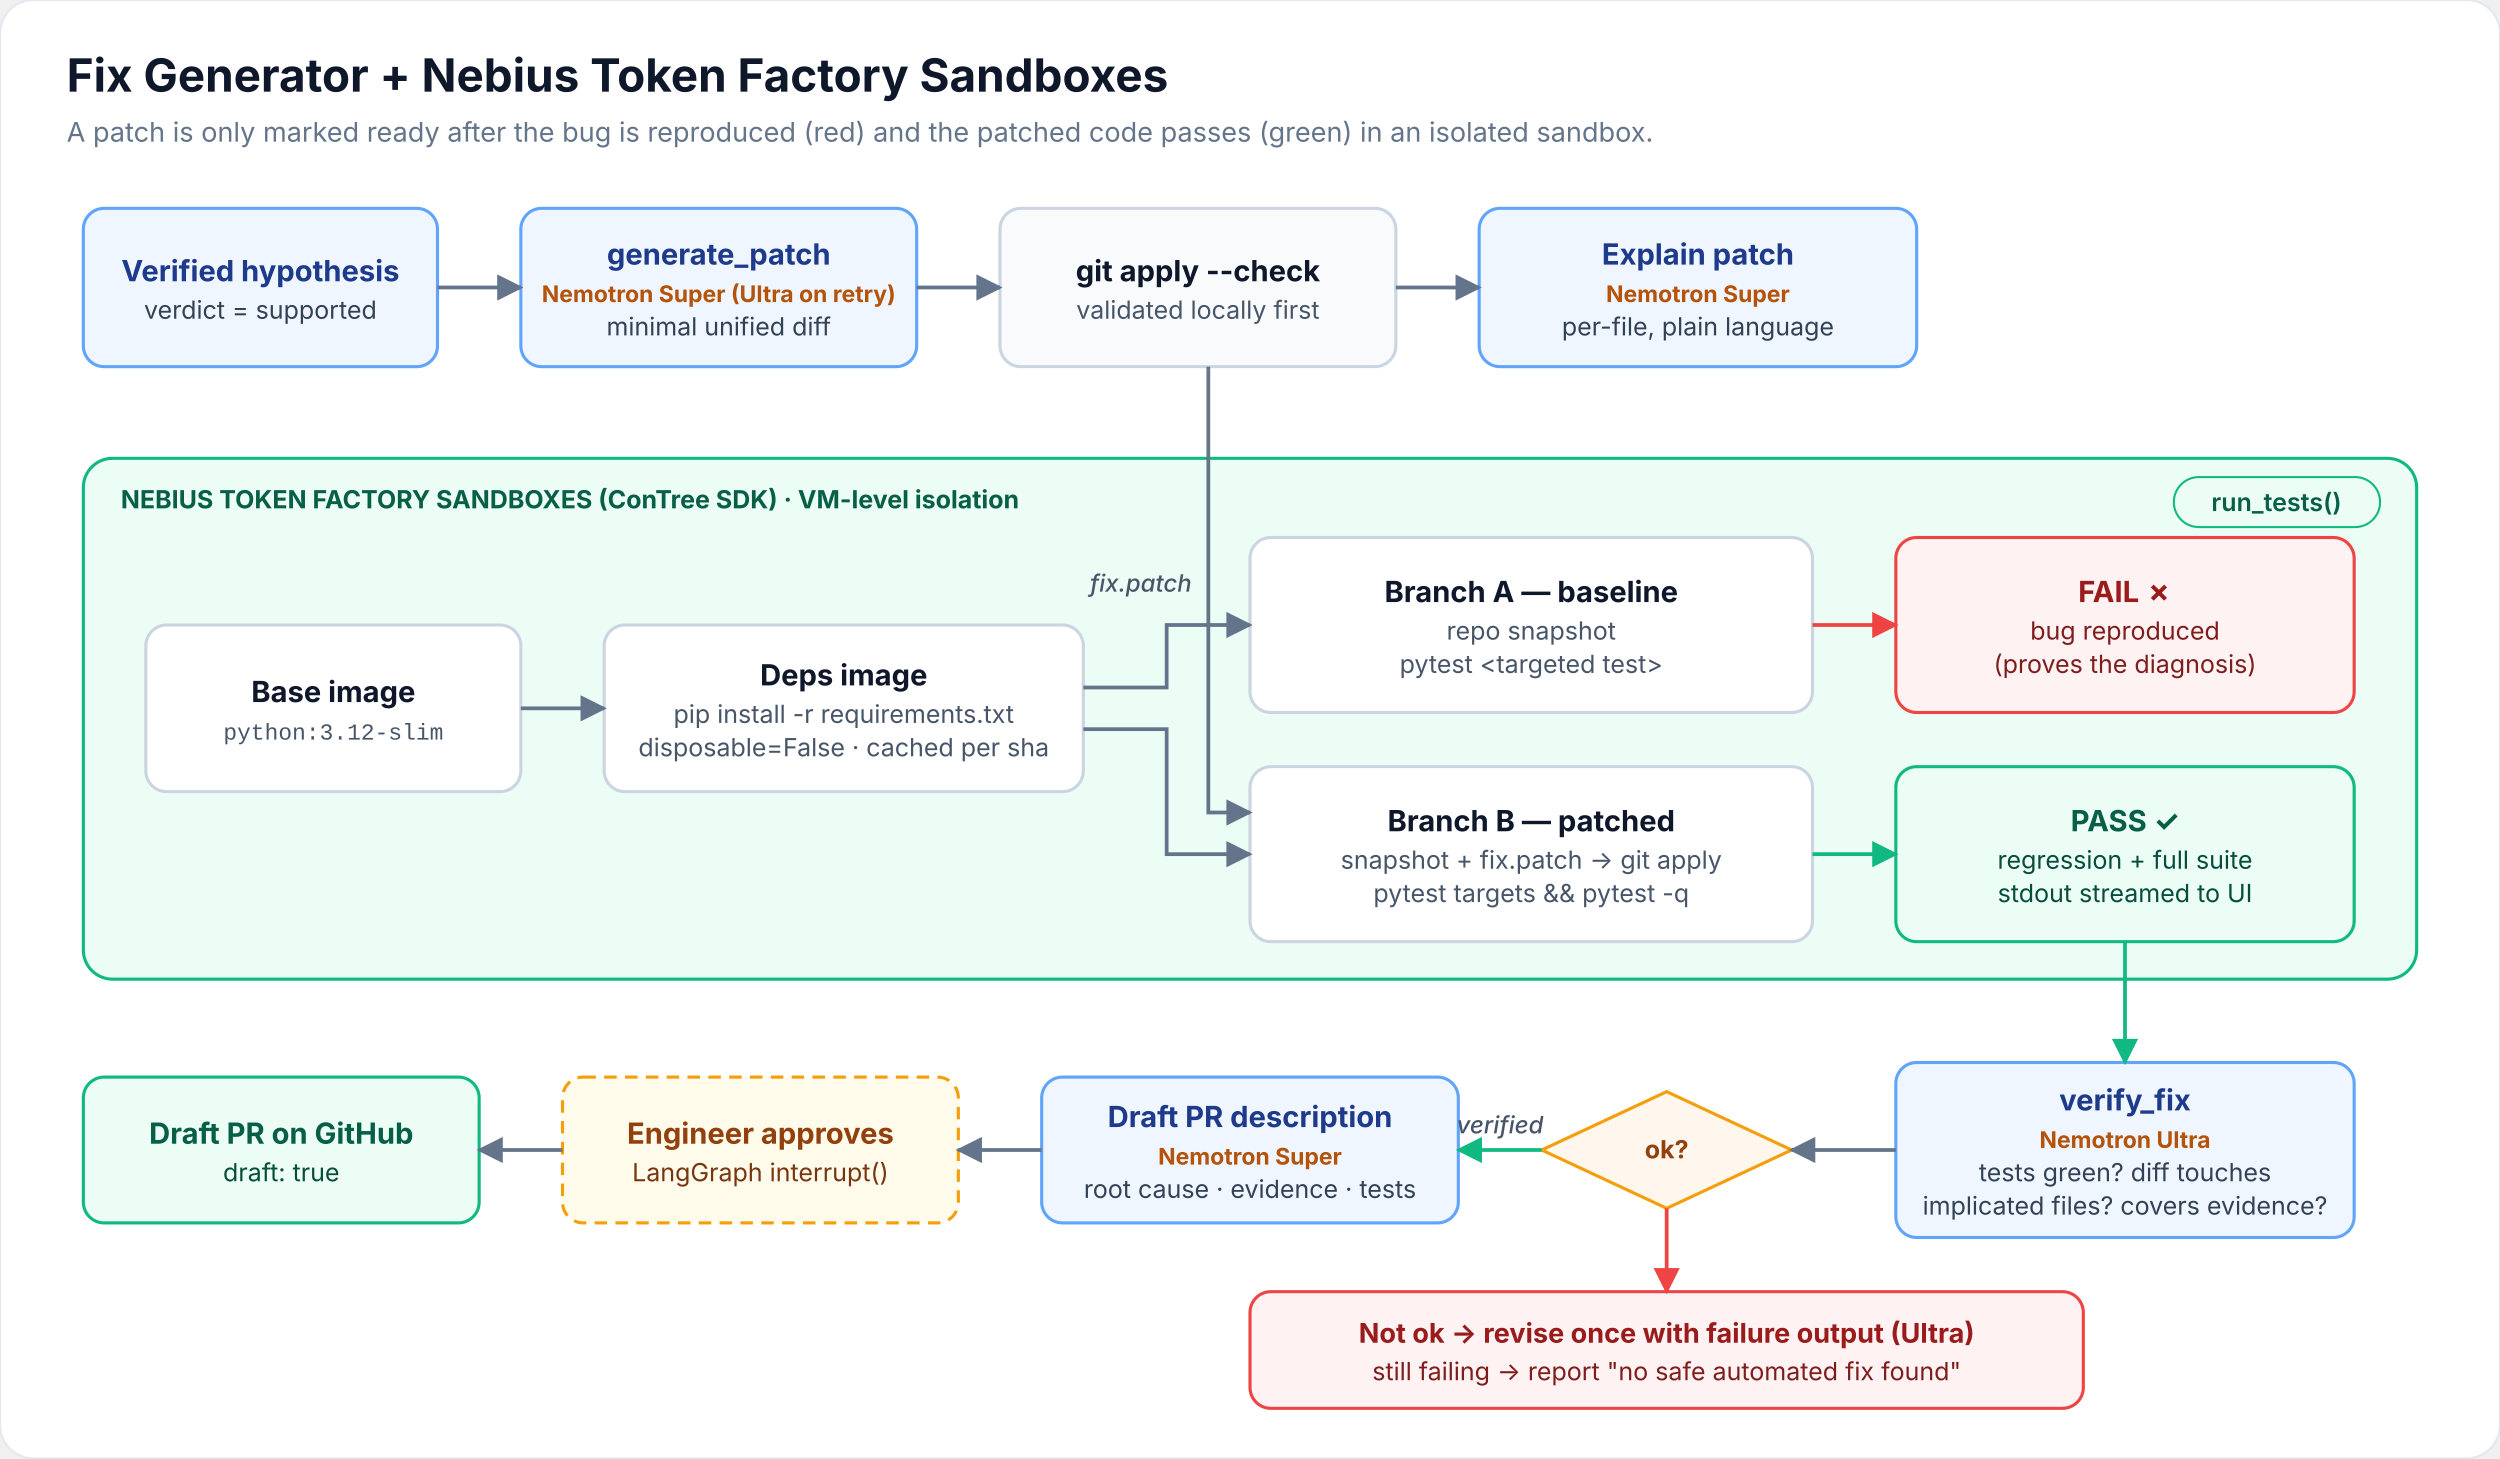
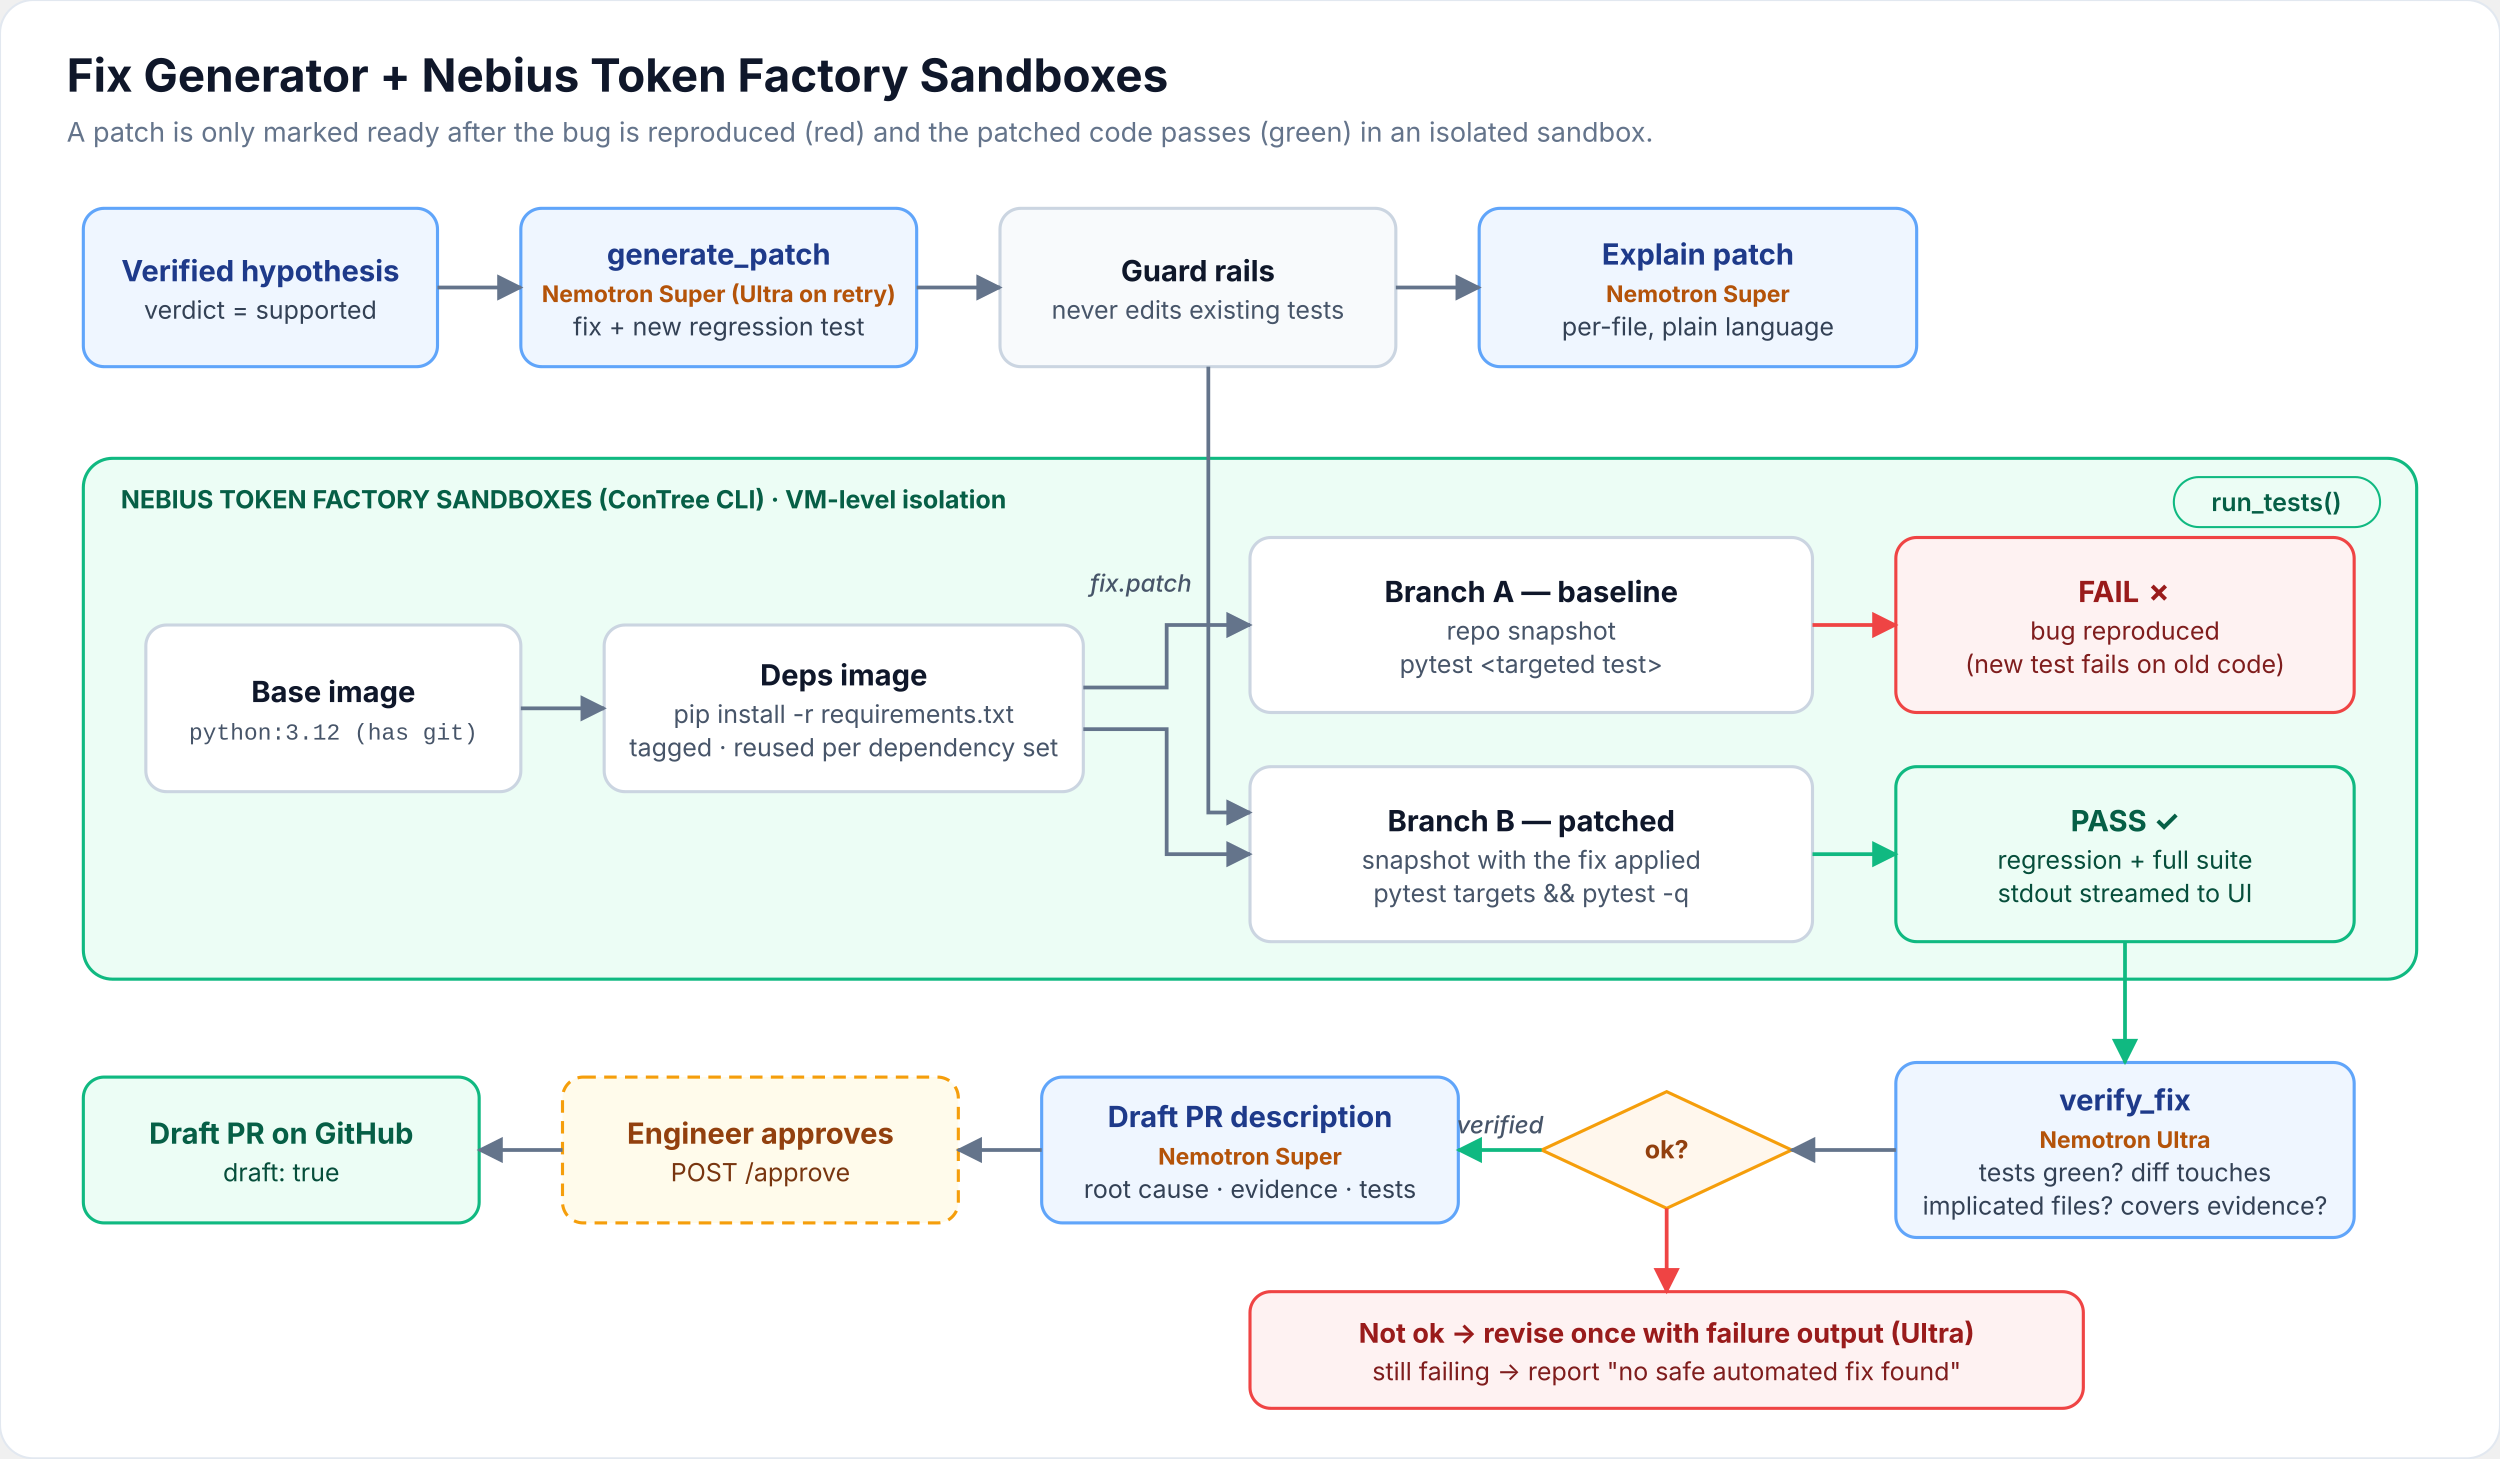
<svg xmlns="http://www.w3.org/2000/svg" width="1200" height="700" viewBox="0 0 1200 700">
  <defs>
    <marker id="a" viewBox="0 0 10 10" refX="9" refY="5" markerWidth="7" markerHeight="7" orient="auto-start-reverse">
      <path d="M0,0 L10,5 L0,10 z" fill="#64748b" />
    </marker>
    <marker id="g" viewBox="0 0 10 10" refX="9" refY="5" markerWidth="7" markerHeight="7" orient="auto-start-reverse">
      <path d="M0,0 L10,5 L0,10 z" fill="#10b981" />
    </marker>
    <marker id="r" viewBox="0 0 10 10" refX="9" refY="5" markerWidth="7" markerHeight="7" orient="auto-start-reverse">
      <path d="M0,0 L10,5 L0,10 z" fill="#ef4444" />
    </marker>
    <marker id="y" viewBox="0 0 10 10" refX="9" refY="5" markerWidth="7" markerHeight="7" orient="auto-start-reverse">
      <path d="M0,0 L10,5 L0,10 z" fill="#f59e0b" />
    </marker>
    <marker id="v" viewBox="0 0 10 10" refX="9" refY="5" markerWidth="7" markerHeight="7" orient="auto-start-reverse">
      <path d="M0,0 L10,5 L0,10 z" fill="#8b5cf6" />
    </marker>
  </defs>
  <rect width="1200" height="700" rx="16" fill="#ffffff" stroke="#e2e8f0" />
  <text x="32" y="44" font-family="Inter,'Segoe UI',Helvetica,Arial,sans-serif" font-size="22" font-weight="700" fill="#0f172a" text-anchor="start">Fix Generator + Nebius Token Factory Sandboxes</text>
  <text x="32" y="68" font-family="Inter,'Segoe UI',Helvetica,Arial,sans-serif" font-size="13" font-weight="400" fill="#64748b" text-anchor="start">A patch is only marked ready after the bug is reproduced (red) and the patched code passes (green) in an isolated sandbox.</text>
  <rect x="40" y="100" width="170" height="76" rx="10" fill="#eff6ff" stroke="#60a5fa" stroke-width="1.5" />
  <text x="125.0" y="135.0" font-family="Inter,'Segoe UI',Helvetica,Arial,sans-serif" font-size="14" font-weight="700" fill="#1e3a8a" text-anchor="middle">Verified hypothesis</text>
  <text x="125.0" y="153.0" font-family="Inter,'Segoe UI',Helvetica,Arial,sans-serif" font-size="12" font-weight="400" fill="#334155" text-anchor="middle">verdict = supported</text>
  <rect x="250" y="100" width="190" height="76" rx="10" fill="#eff6ff" stroke="#60a5fa" stroke-width="1.5" />
  <text x="345.0" y="127.0" font-family="Inter,'Segoe UI',Helvetica,Arial,sans-serif" font-size="14" font-weight="700" fill="#1e3a8a" text-anchor="middle">generate_patch</text>
  <text x="345.0" y="145.0" font-family="Inter,'Segoe UI',Helvetica,Arial,sans-serif" font-size="11" font-weight="700" fill="#b45309" text-anchor="middle">Nemotron Super (Ultra on retry)</text>
-   <text x="345.0" y="161.0" font-family="Inter,'Segoe UI',Helvetica,Arial,sans-serif" font-size="12" font-weight="400" fill="#334155" text-anchor="middle">minimal unified diff</text>
+   <text x="345.0" y="161.0" font-family="Inter,'Segoe UI',Helvetica,Arial,sans-serif" font-size="12" font-weight="400" fill="#334155" text-anchor="middle">fix + new regression test</text>
  <rect x="480" y="100" width="190" height="76" rx="10" fill="#f8fafc" stroke="#cbd5e1" stroke-width="1.5" />
-   <text x="575.0" y="135.0" font-family="Inter,'Segoe UI',Helvetica,Arial,sans-serif" font-size="14" font-weight="700" fill="#0f172a" text-anchor="middle">git apply --check</text>
-   <text x="575.0" y="153.0" font-family="Inter,'Segoe UI',Helvetica,Arial,sans-serif" font-size="12" font-weight="400" fill="#475569" text-anchor="middle">validated locally first</text>
+   <text x="575.0" y="135.0" font-family="Inter,'Segoe UI',Helvetica,Arial,sans-serif" font-size="14" font-weight="700" fill="#0f172a" text-anchor="middle">Guard rails</text>
+   <text x="575.0" y="153.0" font-family="Inter,'Segoe UI',Helvetica,Arial,sans-serif" font-size="12" font-weight="400" fill="#475569" text-anchor="middle">never edits existing tests</text>
  <rect x="710" y="100" width="210" height="76" rx="10" fill="#eff6ff" stroke="#60a5fa" stroke-width="1.5" />
  <text x="815.0" y="127.0" font-family="Inter,'Segoe UI',Helvetica,Arial,sans-serif" font-size="14" font-weight="700" fill="#1e3a8a" text-anchor="middle">Explain patch</text>
  <text x="815.0" y="145.0" font-family="Inter,'Segoe UI',Helvetica,Arial,sans-serif" font-size="11" font-weight="700" fill="#b45309" text-anchor="middle">Nemotron Super</text>
  <text x="815.0" y="161.0" font-family="Inter,'Segoe UI',Helvetica,Arial,sans-serif" font-size="12" font-weight="400" fill="#334155" text-anchor="middle">per-file, plain language</text>
  <path d="M210,138 L250,138" fill="none" stroke="#64748b" stroke-width="1.8" marker-end="url(#a)" />
  <path d="M440,138 L480,138" fill="none" stroke="#64748b" stroke-width="1.8" marker-end="url(#a)" />
  <path d="M670,138 L710,138" fill="none" stroke="#64748b" stroke-width="1.8" marker-end="url(#a)" />
  <rect x="40" y="220" width="1120" height="250" rx="14" fill="#ecfdf5" stroke="#10b981" stroke-width="1.5" />
-   <text x="58" y="244" font-family="Inter,'Segoe UI',Helvetica,Arial,sans-serif" font-size="12" font-weight="700" fill="#065f46" text-anchor="start">NEBIUS TOKEN FACTORY SANDBOXES (ConTree SDK) · VM-level isolation</text>
+   <text x="58" y="244" font-family="Inter,'Segoe UI',Helvetica,Arial,sans-serif" font-size="12" font-weight="700" fill="#065f46" text-anchor="start">NEBIUS TOKEN FACTORY SANDBOXES (ConTree CLI) · VM-level isolation</text>
  <rect x="1043.44" y="229" width="99" height="24" rx="12.0" fill="#ecfdf5" stroke="#10b981" />
  <text x="1092.72" y="245.32" font-family="Inter,'Segoe UI',Helvetica,Arial,sans-serif" font-size="12" font-weight="600" fill="#065f46" text-anchor="middle">run_tests()</text>
  <rect x="70" y="300" width="180" height="80" rx="10" fill="#ffffff" stroke="#cbd5e1" stroke-width="1.5" />
  <text x="160.0" y="337.0" font-family="Inter,'Segoe UI',Helvetica,Arial,sans-serif" font-size="14" font-weight="700" fill="#0f172a" text-anchor="middle">Base image</text>
-   <text x="160.0" y="355.0" font-family="'JetBrains Mono',Consolas,'Courier New',monospace" font-size="11" font-weight="400" fill="#475569" text-anchor="middle">python:3.12-slim</text>
+   <text x="160.0" y="355.0" font-family="'JetBrains Mono',Consolas,'Courier New',monospace" font-size="11" font-weight="400" fill="#475569" text-anchor="middle">python:3.12 (has git)</text>
  <rect x="290" y="300" width="230" height="80" rx="10" fill="#ffffff" stroke="#cbd5e1" stroke-width="1.5" />
  <text x="405.0" y="329.0" font-family="Inter,'Segoe UI',Helvetica,Arial,sans-serif" font-size="14" font-weight="700" fill="#0f172a" text-anchor="middle">Deps image</text>
  <text x="405.0" y="347.0" font-family="Inter,'Segoe UI',Helvetica,Arial,sans-serif" font-size="12" font-weight="400" fill="#475569" text-anchor="middle">pip install -r requirements.txt</text>
-   <text x="405.0" y="363.0" font-family="Inter,'Segoe UI',Helvetica,Arial,sans-serif" font-size="12" font-weight="400" fill="#475569" text-anchor="middle">disposable=False · cached per sha</text>
+   <text x="405.0" y="363.0" font-family="Inter,'Segoe UI',Helvetica,Arial,sans-serif" font-size="12" font-weight="400" fill="#475569" text-anchor="middle">tagged · reused per dependency set</text>
  <path d="M250,340 L290,340" fill="none" stroke="#64748b" stroke-width="1.8" marker-end="url(#a)" />
  <rect x="600" y="258" width="270" height="84" rx="10" fill="#ffffff" stroke="#cbd5e1" stroke-width="1.5" />
  <text x="735.0" y="289.0" font-family="Inter,'Segoe UI',Helvetica,Arial,sans-serif" font-size="14" font-weight="700" fill="#0f172a" text-anchor="middle">Branch A — baseline</text>
  <text x="735.0" y="307.0" font-family="Inter,'Segoe UI',Helvetica,Arial,sans-serif" font-size="12" font-weight="400" fill="#475569" text-anchor="middle">repo snapshot</text>
  <text x="735.0" y="323.0" font-family="Inter,'Segoe UI',Helvetica,Arial,sans-serif" font-size="12" font-weight="400" fill="#475569" text-anchor="middle">pytest &lt;targeted test&gt;</text>
  <rect x="600" y="368" width="270" height="84" rx="10" fill="#ffffff" stroke="#cbd5e1" stroke-width="1.5" />
  <text x="735.0" y="399.0" font-family="Inter,'Segoe UI',Helvetica,Arial,sans-serif" font-size="14" font-weight="700" fill="#0f172a" text-anchor="middle">Branch B — patched</text>
-   <text x="735.0" y="417.0" font-family="Inter,'Segoe UI',Helvetica,Arial,sans-serif" font-size="12" font-weight="400" fill="#475569" text-anchor="middle">snapshot + fix.patch → git apply</text>
+   <text x="735.0" y="417.0" font-family="Inter,'Segoe UI',Helvetica,Arial,sans-serif" font-size="12" font-weight="400" fill="#475569" text-anchor="middle">snapshot with the fix applied</text>
  <text x="735.0" y="433.0" font-family="Inter,'Segoe UI',Helvetica,Arial,sans-serif" font-size="12" font-weight="400" fill="#475569" text-anchor="middle">pytest targets &amp;&amp; pytest -q</text>
  <path d="M520,330 L560,330 L560,300 L600,300" fill="none" stroke="#64748b" stroke-width="1.8" marker-end="url(#a)" />
  <path d="M520,350 L560,350 L560,410 L600,410" fill="none" stroke="#64748b" stroke-width="1.8" marker-end="url(#a)" />
  <path d="M580,176 L580,390 L600,390" fill="none" stroke="#64748b" stroke-width="1.8" marker-end="url(#a)" />
  <text x="572" y="284" font-family="Inter,'Segoe UI',Helvetica,Arial,sans-serif" font-size="11.5" font-weight="500" fill="#475569" text-anchor="end" font-style="italic">fix.patch</text>
  <rect x="910" y="258" width="220" height="84" rx="10" fill="#fef2f2" stroke="#ef4444" stroke-width="1.5" />
  <text x="1020.0" y="289.0" font-family="Inter,'Segoe UI',Helvetica,Arial,sans-serif" font-size="14" font-weight="700" fill="#991b1b" text-anchor="middle">FAIL ✗</text>
  <text x="1020.0" y="307.0" font-family="Inter,'Segoe UI',Helvetica,Arial,sans-serif" font-size="12" font-weight="400" fill="#7f1d1d" text-anchor="middle">bug reproduced</text>
-   <text x="1020.0" y="323.0" font-family="Inter,'Segoe UI',Helvetica,Arial,sans-serif" font-size="12" font-weight="400" fill="#7f1d1d" text-anchor="middle">(proves the diagnosis)</text>
+   <text x="1020.0" y="323.0" font-family="Inter,'Segoe UI',Helvetica,Arial,sans-serif" font-size="12" font-weight="400" fill="#7f1d1d" text-anchor="middle">(new test fails on old code)</text>
  <rect x="910" y="368" width="220" height="84" rx="10" fill="#ecfdf5" stroke="#10b981" stroke-width="1.5" />
  <text x="1020.0" y="399.0" font-family="Inter,'Segoe UI',Helvetica,Arial,sans-serif" font-size="14" font-weight="700" fill="#065f46" text-anchor="middle">PASS ✓</text>
  <text x="1020.0" y="417.0" font-family="Inter,'Segoe UI',Helvetica,Arial,sans-serif" font-size="12" font-weight="400" fill="#064e3b" text-anchor="middle">regression + full suite</text>
  <text x="1020.0" y="433.0" font-family="Inter,'Segoe UI',Helvetica,Arial,sans-serif" font-size="12" font-weight="400" fill="#064e3b" text-anchor="middle">stdout streamed to UI</text>
  <path d="M870,300 L910,300" fill="none" stroke="#ef4444" stroke-width="1.8" marker-end="url(#r)" />
  <path d="M870,410 L910,410" fill="none" stroke="#10b981" stroke-width="1.8" marker-end="url(#g)" />
  <rect x="910" y="510" width="220" height="84" rx="10" fill="#eff6ff" stroke="#60a5fa" stroke-width="1.5" />
  <text x="1020.0" y="533.0" font-family="Inter,'Segoe UI',Helvetica,Arial,sans-serif" font-size="14" font-weight="700" fill="#1e3a8a" text-anchor="middle">verify_fix</text>
  <text x="1020.0" y="551.0" font-family="Inter,'Segoe UI',Helvetica,Arial,sans-serif" font-size="11" font-weight="700" fill="#b45309" text-anchor="middle">Nemotron Ultra</text>
  <text x="1020.0" y="567.0" font-family="Inter,'Segoe UI',Helvetica,Arial,sans-serif" font-size="12" font-weight="400" fill="#334155" text-anchor="middle">tests green? diff touches</text>
  <text x="1020.0" y="583.0" font-family="Inter,'Segoe UI',Helvetica,Arial,sans-serif" font-size="12" font-weight="400" fill="#334155" text-anchor="middle">implicated files? covers evidence?</text>
  <path d="M1020,452 L1020,510" fill="none" stroke="#10b981" stroke-width="1.8" marker-end="url(#g)" />
  <polygon points="800,524.0 860.0,552 800,580.0 740.0,552" fill="#fff7ed" stroke="#f59e0b" stroke-width="1.5" />
  <text x="800" y="556" font-family="Inter,'Segoe UI',Helvetica,Arial,sans-serif" font-size="12" font-weight="700" fill="#92400e" text-anchor="middle">ok?</text>
  <path d="M910,552 L860,552" fill="none" stroke="#64748b" stroke-width="1.8" marker-end="url(#a)" />
  <rect x="500" y="517" width="200" height="70" rx="10" fill="#eff6ff" stroke="#60a5fa" stroke-width="1.5" />
  <text x="600.0" y="541.0" font-family="Inter,'Segoe UI',Helvetica,Arial,sans-serif" font-size="14" font-weight="700" fill="#1e3a8a" text-anchor="middle">Draft PR description</text>
  <text x="600.0" y="559.0" font-family="Inter,'Segoe UI',Helvetica,Arial,sans-serif" font-size="11" font-weight="700" fill="#b45309" text-anchor="middle">Nemotron Super</text>
  <text x="600.0" y="575.0" font-family="Inter,'Segoe UI',Helvetica,Arial,sans-serif" font-size="12" font-weight="400" fill="#334155" text-anchor="middle">root cause · evidence · tests</text>
  <path d="M740,552 L700,552" fill="none" stroke="#10b981" stroke-width="1.8" marker-end="url(#g)" />
  <text x="720" y="544" font-family="Inter,'Segoe UI',Helvetica,Arial,sans-serif" font-size="11.5" font-weight="500" fill="#475569" text-anchor="middle" font-style="italic">verified</text>
  <rect x="270" y="517" width="190" height="70" rx="10" fill="#fffbeb" stroke="#f59e0b" stroke-width="1.5" stroke-dasharray="6 4" />
  <text x="365.0" y="549.0" font-family="Inter,'Segoe UI',Helvetica,Arial,sans-serif" font-size="14" font-weight="700" fill="#92400e" text-anchor="middle">Engineer approves</text>
-   <text x="365.0" y="567.0" font-family="Inter,'Segoe UI',Helvetica,Arial,sans-serif" font-size="12" font-weight="400" fill="#78350f" text-anchor="middle">LangGraph interrupt()</text>
+   <text x="365.0" y="567.0" font-family="Inter,'Segoe UI',Helvetica,Arial,sans-serif" font-size="12" font-weight="400" fill="#78350f" text-anchor="middle">POST /approve</text>
  <path d="M500,552 L460,552" fill="none" stroke="#64748b" stroke-width="1.8" marker-end="url(#a)" />
  <rect x="40" y="517" width="190" height="70" rx="10" fill="#ecfdf5" stroke="#10b981" stroke-width="1.5" />
  <text x="135.0" y="549.0" font-family="Inter,'Segoe UI',Helvetica,Arial,sans-serif" font-size="14" font-weight="700" fill="#065f46" text-anchor="middle">Draft PR on GitHub</text>
  <text x="135.0" y="567.0" font-family="Inter,'Segoe UI',Helvetica,Arial,sans-serif" font-size="12" font-weight="400" fill="#064e3b" text-anchor="middle">draft: true</text>
  <path d="M270,552 L230,552" fill="none" stroke="#64748b" stroke-width="1.8" marker-end="url(#a)" />
  <rect x="600" y="620" width="400" height="56" rx="10" fill="#fef2f2" stroke="#ef4444" stroke-width="1.5" />
  <text x="800.0" y="644.5" font-family="Inter,'Segoe UI',Helvetica,Arial,sans-serif" font-size="13" font-weight="700" fill="#991b1b" text-anchor="middle">Not ok → revise once with failure output (Ultra)</text>
  <text x="800.0" y="662.5" font-family="Inter,'Segoe UI',Helvetica,Arial,sans-serif" font-size="12" font-weight="400" fill="#7f1d1d" text-anchor="middle">still failing → report "no safe automated fix found"</text>
  <path d="M800,580 L800,620" fill="none" stroke="#ef4444" stroke-width="1.8" marker-end="url(#r)" />
</svg>
